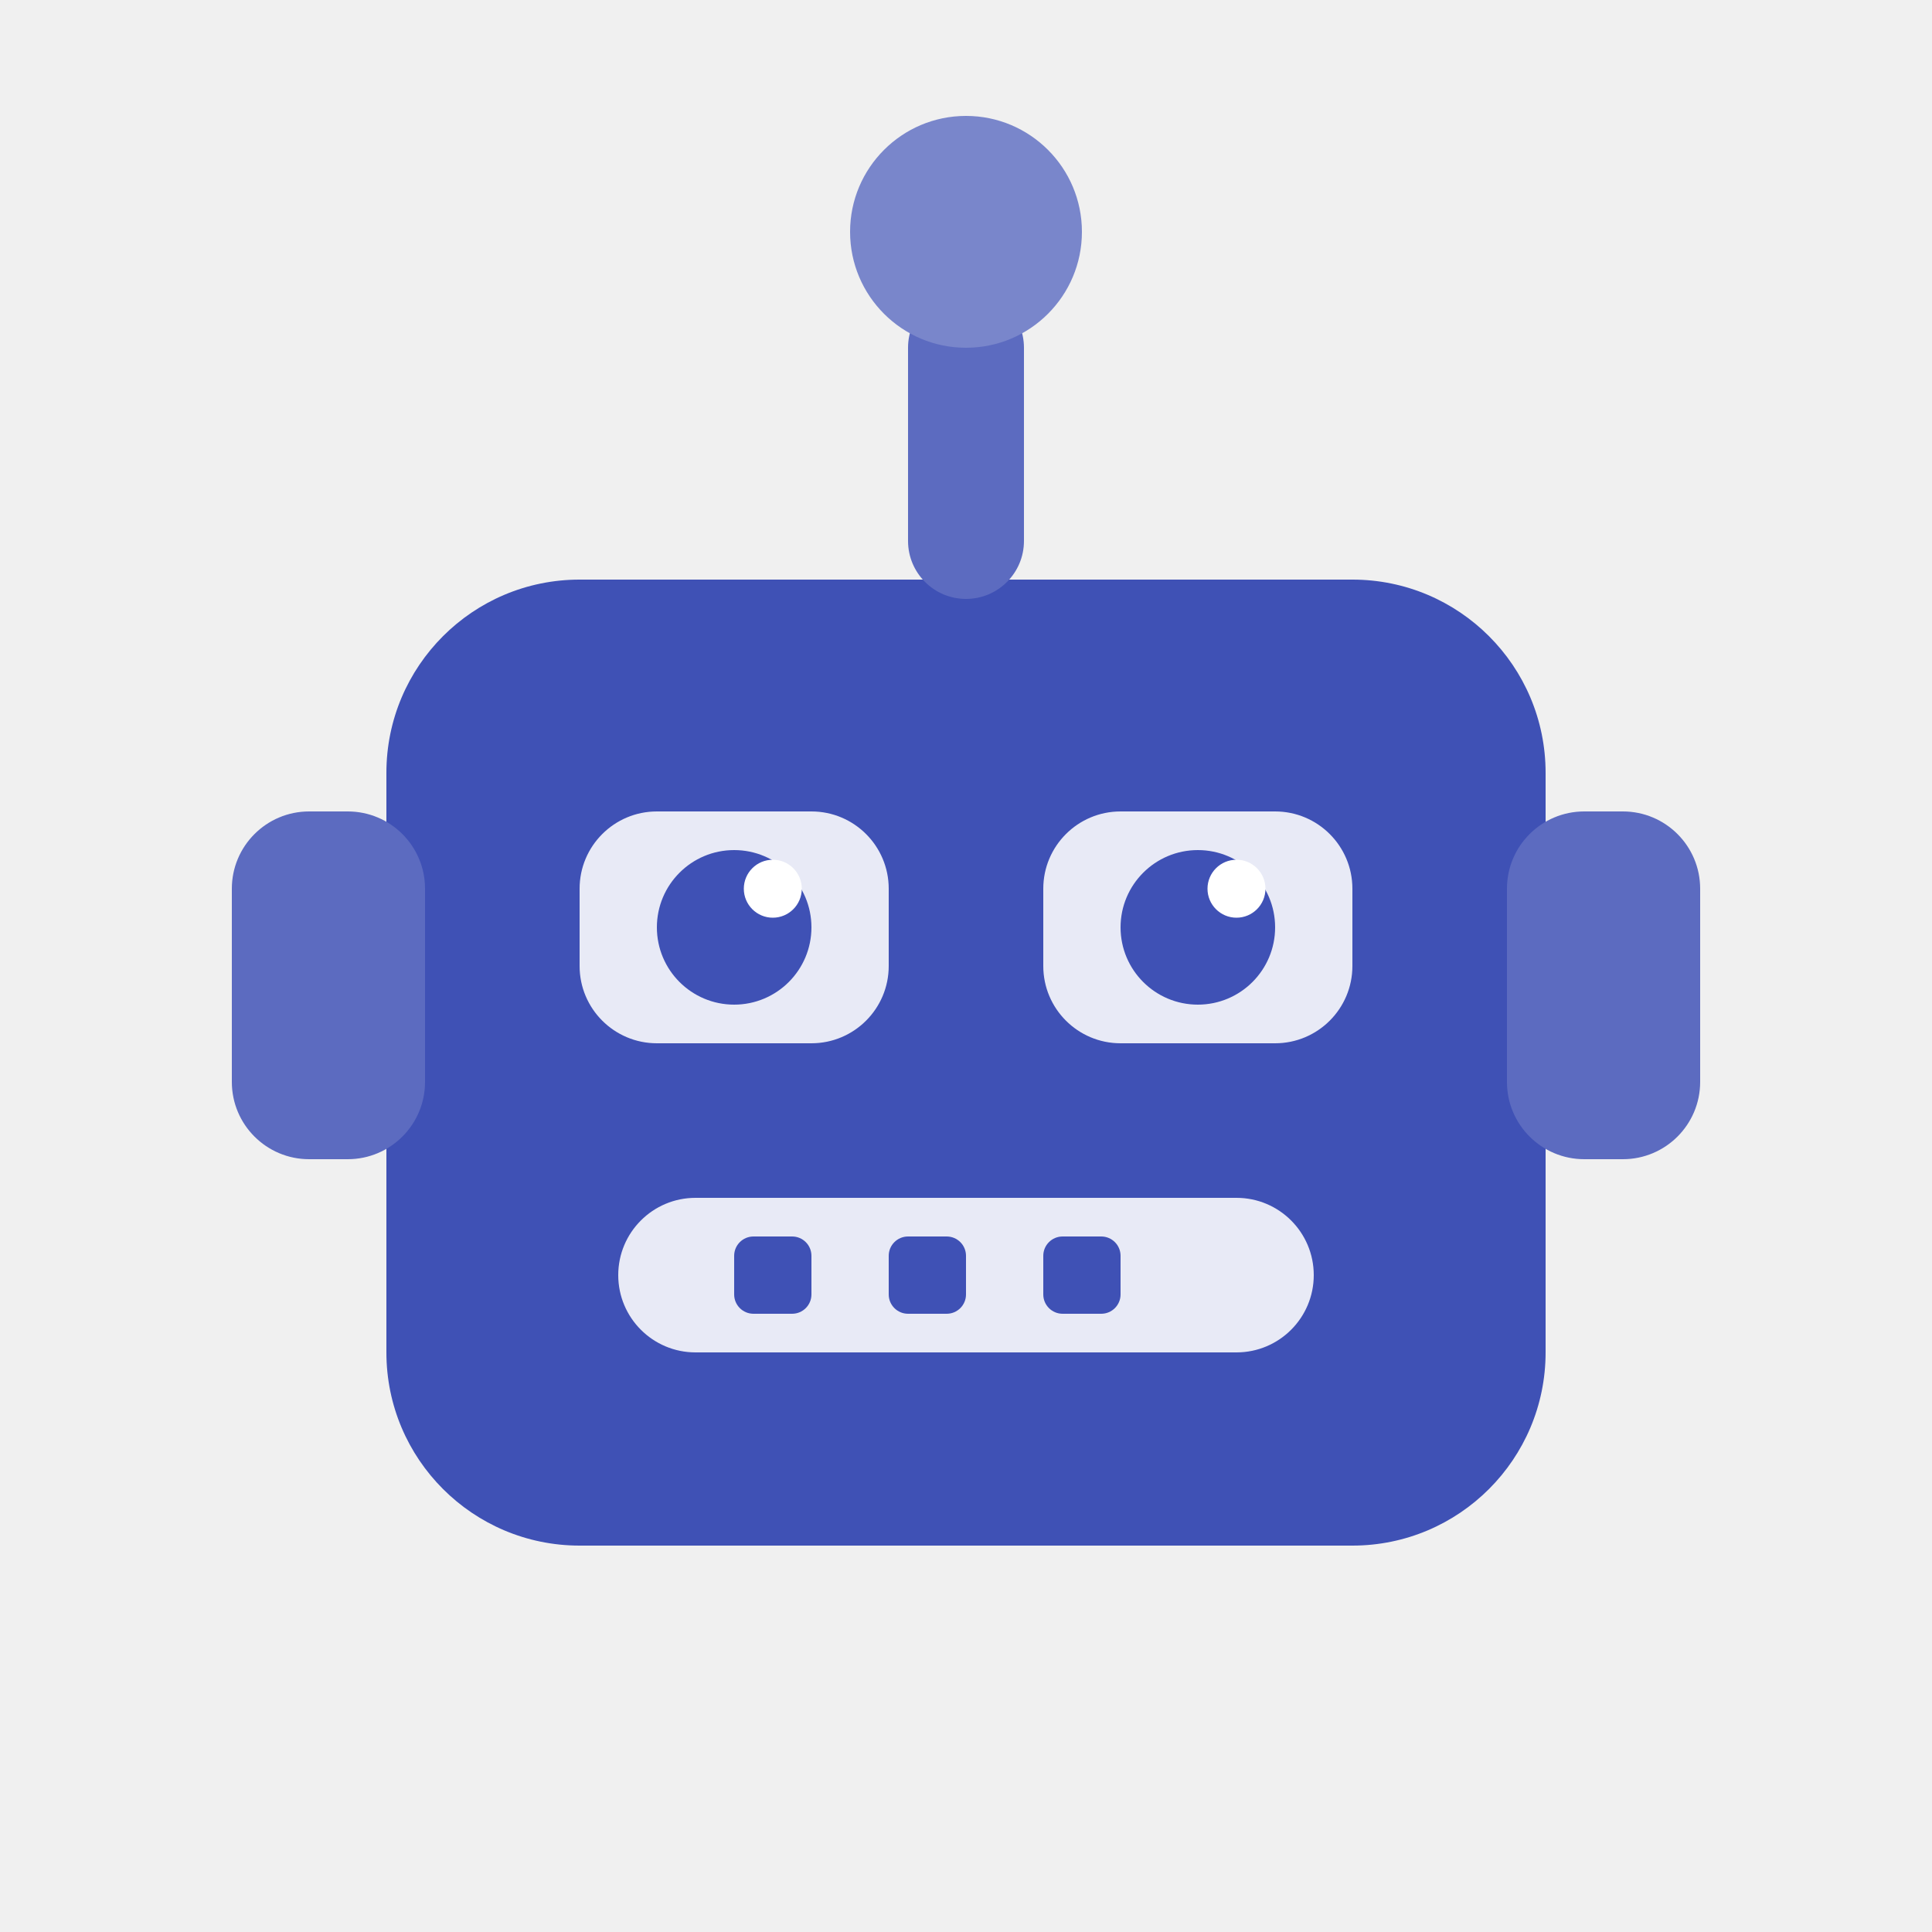
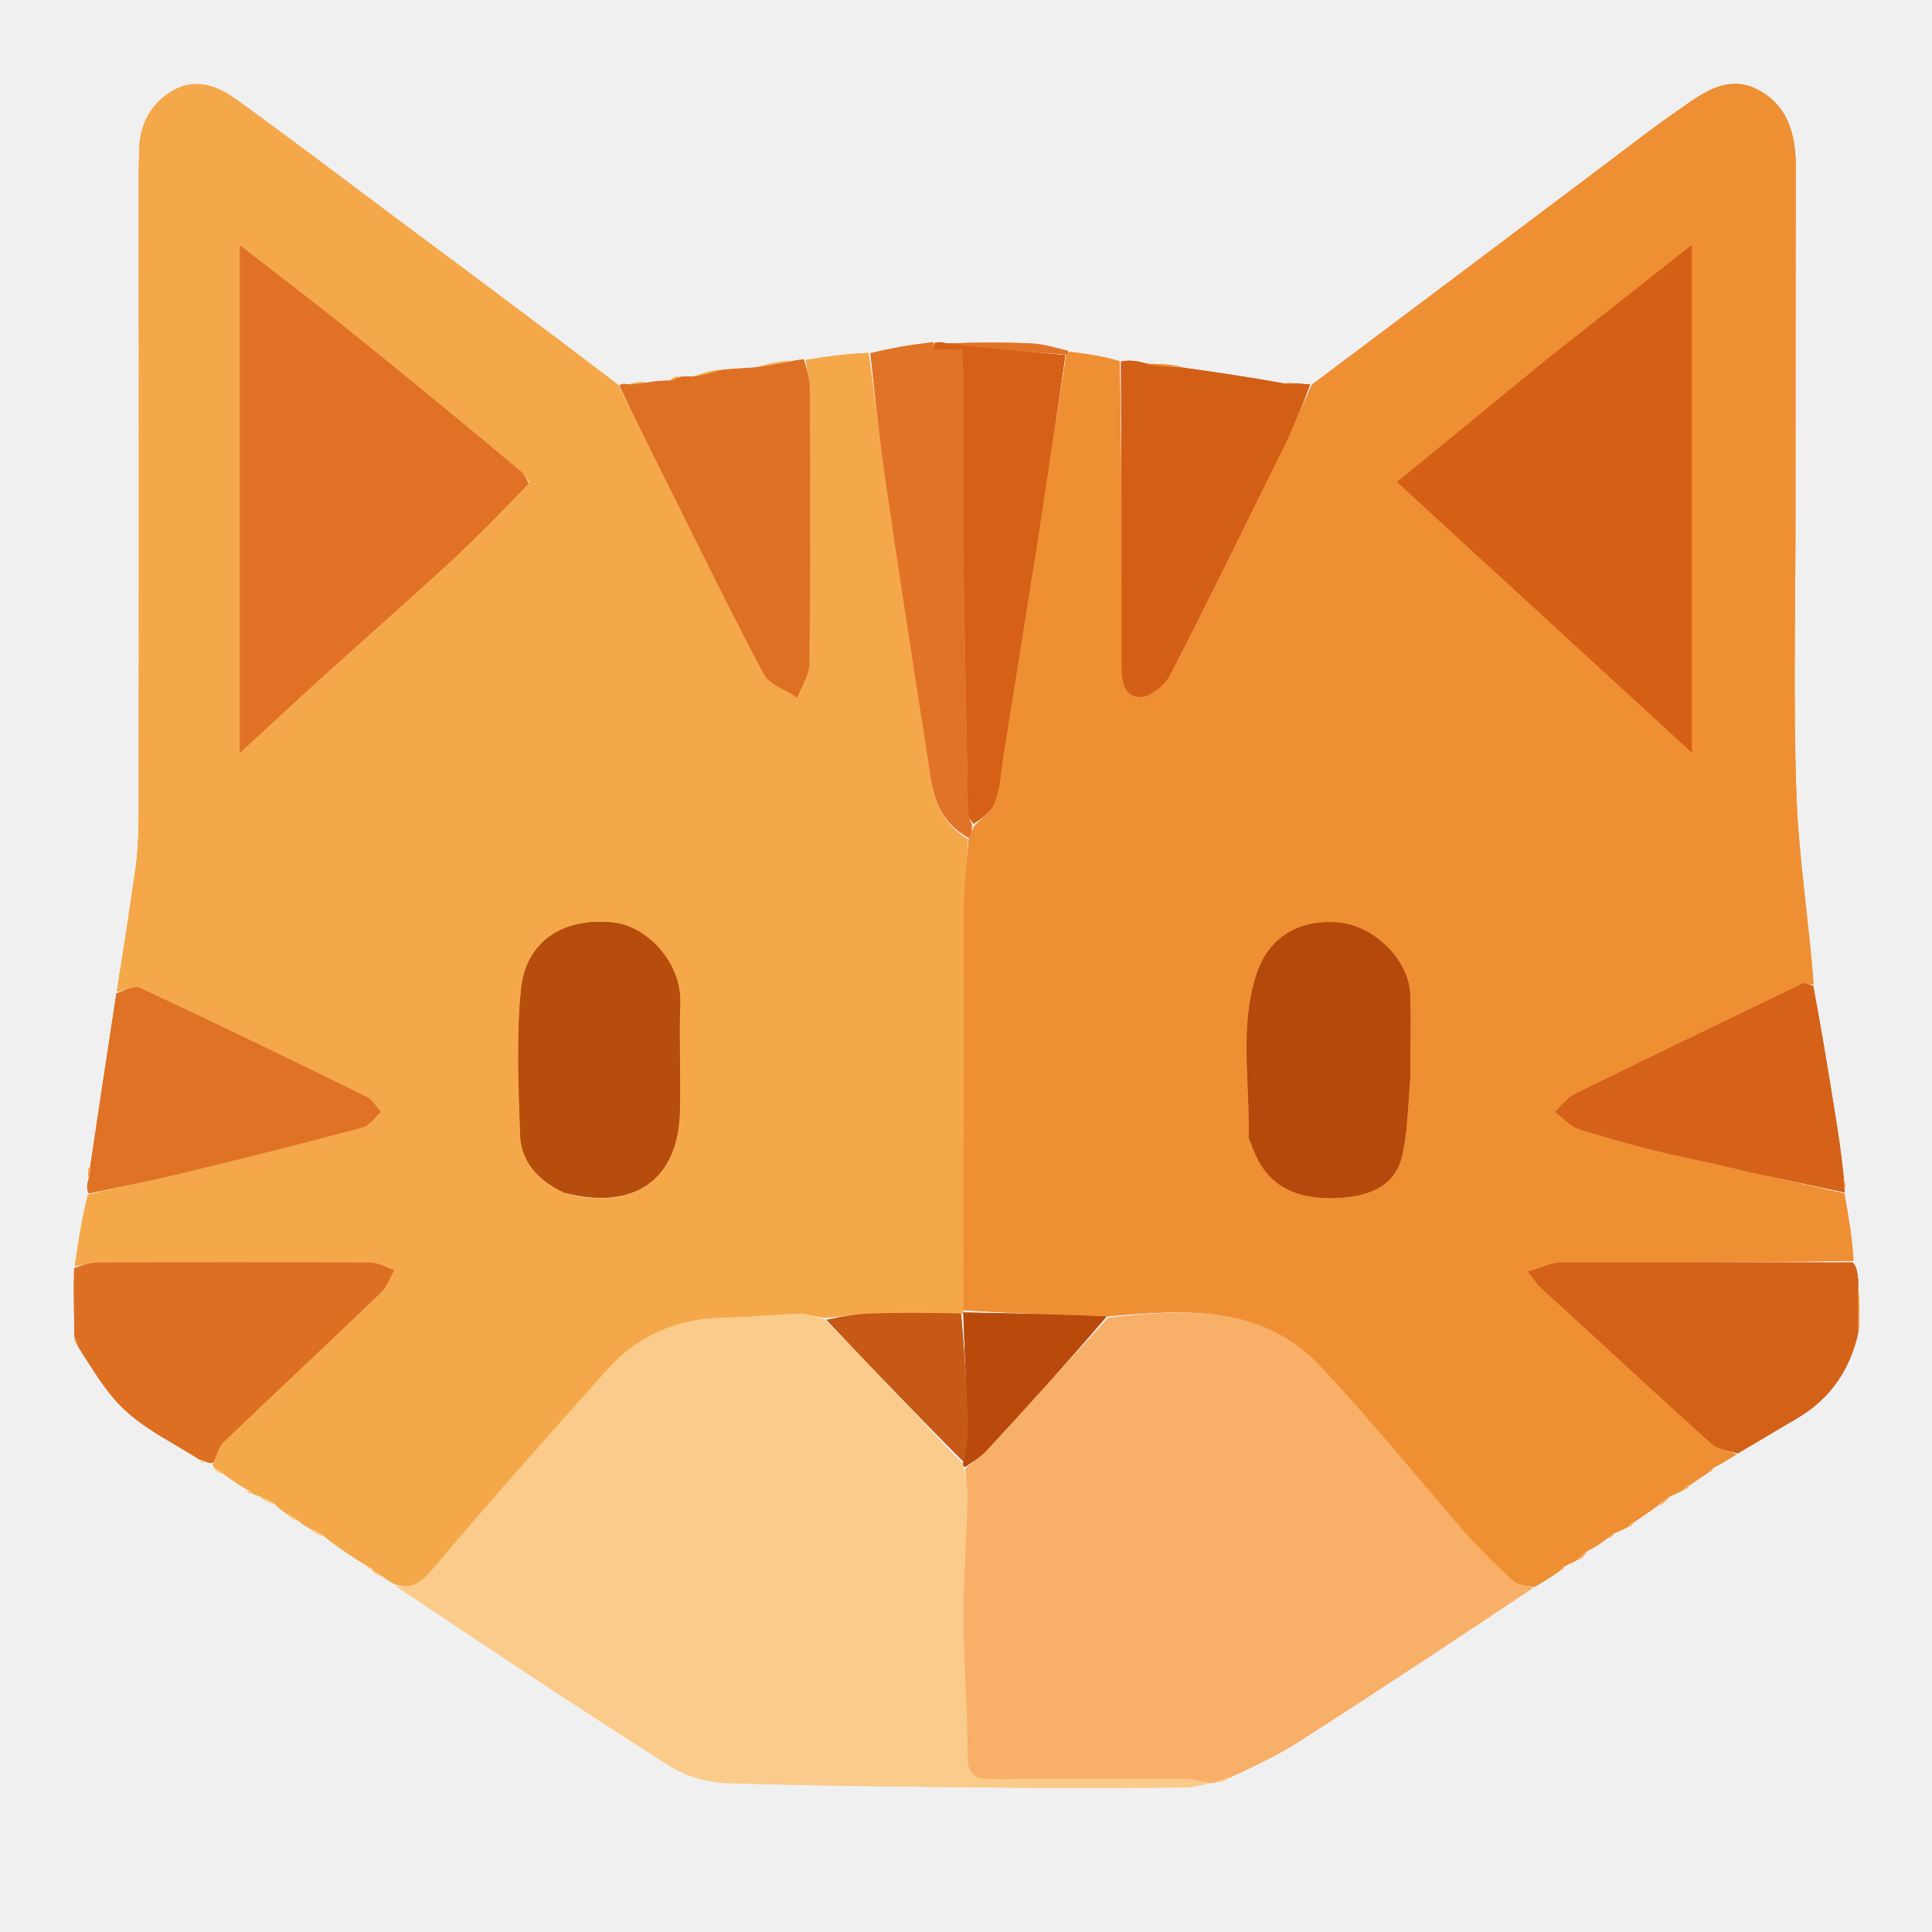
- <svg xmlns="http://www.w3.org/2000/svg" viewBox="0 0 100 100" width="100" height="100">
-   <rect x="20" y="30" width="60" height="50" rx="10" ry="10" fill="#3f51b5" />
-   <rect x="47" y="15" width="6" height="16" rx="3" fill="#5c6bc0" />
-   <circle cx="50" cy="12" r="6" fill="#7986cb" />
-   <rect x="30" y="42" width="16" height="12" rx="4" fill="#e8eaf6" />
-   <rect x="54" y="42" width="16" height="12" rx="4" fill="#e8eaf6" />
-   <circle cx="38" cy="48" r="4" fill="#3f51b5" />
-   <circle cx="62" cy="48" r="4" fill="#3f51b5" />
-   <circle cx="40" cy="46" r="1.5" fill="white" />
-   <circle cx="64" cy="46" r="1.5" fill="white" />
-   <rect x="32" y="62" width="36" height="8" rx="4" fill="#e8eaf6" />
-   <rect x="38" y="64" width="4" height="4" rx="1" fill="#3f51b5" />
-   <rect x="46" y="64" width="4" height="4" rx="1" fill="#3f51b5" />
-   <rect x="54" y="64" width="4" height="4" rx="1" fill="#3f51b5" />
-   <rect x="12" y="42" width="10" height="18" rx="4" fill="#5c6bc0" />
-   <rect x="78" y="42" width="10" height="18" rx="4" fill="#5c6bc0" />
-   <text x="50" y="90" font-family="Arial, sans-serif" font-size="0" fill="white" text-anchor="middle" />
+ <svg xmlns="http://www.w3.org/2000/svg" version="1.2" viewBox="0 0 576 576" width="576" height="576">
+   <style>.a{fill:#ef8f33}.b{fill:#f5a84a}.c{fill:#facb8a}.d{fill:#f8af67}.e{fill:#dd6f23}.f{fill:#d46118}.g{fill:#d35f16}.h{fill:#de7023}.i{fill:#df7224}.j{fill:#d56218}.k{fill:#d56016}.l{fill:#e17327}.m{fill:#d56015}.n{fill:#b5490b}.o{fill:#b94a0b}.p{fill:#e17225}.q{fill:#b74d0c}.r{fill:#c55915}</style>
+   <path class="a" d="m465.1 468.3c-2.2 1.5-4.5 3-7.5 4.8-2.8-0.4-5.1-0.5-6.5-1.8-4.6-4.1-9-8.6-13.2-13.1-14.9-17-28.9-34.6-44.4-51-17.5-18.4-40.4-16.9-63.6-14.7-14.5-0.7-28.7-0.9-42.8-1.9 0.1-40.4 0.1-80.1 0.2-119.9 0-6.8 0.9-13.7 1.6-20.9 0.7-1.4 0.9-2.5 1.8-3.8 2.3-2.2 5.1-4.3 5.9-6.9 1.6-4.1 1.8-8.5 2.4-12.8q5.2-32.7 10.4-65.3c2.8-18.4 5.6-36.8 8.5-55.3 0.5-0.2 0.8-0.5 1.1-0.8 4.7 0.6 9.6 1.2 14.8 2.8 0.6 30.8 0.6 60.7 0.6 90.9 0 4.4 0.5 9.2 5.7 9.2 2.9-0.1 7-3.4 8.6-6.3 10.9-21.1 21.3-42.5 31.9-63.9 3.7-7.5 7.1-15.2 10.5-22.9q45.1-33.8 90.1-67.7c6.6-5 13.2-10.1 20.1-14.8 6.8-4.9 14.2-10 22.9-5.4 8.9 4.7 11.2 13.4 11.2 23-0.1 34.8-0.1 69.7-0.1 104.6 0 27.6-0.7 55.4 0.3 83.1 0.7 18.6 3.7 37.1 5.1 56-1.4 0.1-2.5-0.6-3.2-0.3-22.7 10.9-45.5 21.9-68.1 33-2.2 1.1-3.9 3.5-5.8 5.3 2.5 1.8 4.5 4.4 7.3 5.2 8.8 2.8 17.6 5.2 26.5 7.3 17.5 4 35 7.9 52.5 11.8 1.1 6.5 2.3 13 2.7 20.1-29.7 0.5-58.5 0.4-87.4 0.5-2.9 0-5.8 1.7-9.7 2.7 2 2.5 2.5 3.4 3.3 4.3 17.1 15.6 34.2 31.5 51.4 47 1.9 1.7 5 2.1 7.5 3.2-2 1.2-3.9 2.5-6.7 3.9-1.1 0.7-1.4 1.1-1.7 1.5-1.6 1.1-3.3 2.2-5.6 3.8-1 0.4-1.3 0.6-1.4 1.1-1 0.7-2 1.2-3.8 1.9-2.1 1.1-3.2 2.1-4.3 3.1-2.2 1.6-4.3 3.1-7.2 5-1.1 0.4-1.4 0.8-1.4 1.2-1.1 0.6-2.1 1.1-3.9 1.8-1.5 0.6-2 1.3-2.6 1.8-1.7 1.3-3.2 2.4-5.7 3.6-1.5 1-2.3 1.8-3 2.7q-0.5 0.2-0.9 0.5-0.5 0.3-0.9 0.4-0.5 0.3-0.9 0.4-0.5 0.3-0.9 0.5c-1.2 0.5-1.4 1.1-1.7 1.5zm-3.1-361.9l-45.5 37.3 87.9 80.7v-151.4c-14.6 11.5-28.1 22.2-42.4 33.4zm-41.5 213.8c-0.1-8 0.2-16.1-0.1-24-0.5-10-10.5-19.9-20.8-21.1-12.4-1.3-21.6 4.5-25.1 15.7-5 15.8-1.8 32.1-2.2 48.2 0 0.7 0.4 1.2 0.7 1.9 3.3 9.9 10.2 17.6 27.7 16.1 8.1-0.7 14.9-3.7 17.1-11.6 1.9-7.7 1.9-15.9 2.7-25.2z" />
+   <path class="b" d="m288.6 250.2c-0.4 6.8-1.3 13.7-1.3 20.5-0.1 39.8-0.1 79.5-0.1 120-0.1 0.7 0 0.9-0.7 0.9-9.1-0.2-17.6-0.3-26.1 0-4.7 0.1-9.4 0.9-14.7 1.3-3-0.5-5.4-1.3-7.9-1.2-7.1 0.1-14.1 1.1-21.2 1.1-14.2 0.1-26.2 5.1-35.5 15.5-17.8 19.9-35.4 39.7-52.6 60.1-3.5 4-6.3 5.4-10.8 3.9-1-0.5-2-1.1-3.5-2.2-1.4-1.1-2.4-1.5-3.3-2.1 0 0 0.1 0 0-0.4-0.7-0.4-1.2-0.6-1.6-0.8-4-2.5-7.9-5-12.2-8.4-1.8-1.5-3.2-2-4.6-2.6-0.9-0.6-1.9-1-3.3-2.2-1.4-1.3-2.5-1.7-3.5-2.1-1.1-0.8-2.2-1.5-3.8-3.1-1.8-1.2-3.2-1.8-4.6-2.3-0.4-0.2-1-0.3-2-0.8-0.8-0.9-1.2-1-1.6-1.2-2.1-1.2-4.2-2.5-6.7-4.4-1.4-1.2-2.3-1.7-3.3-2.2 0 0-0.2-0.6-0.2-1.4 1.2-2.5 1.7-4.7 3-6 15.6-15 31.6-29.8 47.1-44.8 1.8-1.7 2.7-4.4 3.9-6.6-2.5-0.9-4.8-2.3-7.3-2.3-26.8-0.1-53.7-0.1-80.5 0-2.5 0-4.9 0.7-7.4 1.1 1-6.9 2-13.8 3.9-21.3 9.9-2.5 19-4.2 27.9-6.4q27.1-6.5 54.1-13.7c2.1-0.6 3.6-3.1 5.4-4.6-1.5-1.6-2.7-3.8-4.5-4.6-22.4-11-44.7-21.8-67.2-32.3-1.8-0.9-4.7 0.7-7.1 1.1 2-12.5 3.9-25 5.7-37.5q0.8-6.2 0.8-12.5 0.2-94.9 0-189.9 0-5.6 0.2-11.1c0.1-7.8 3.6-14 10.2-17.8 6.6-3.7 13.1-1.4 18.8 2.8 16.1 11.6 31.9 23.6 47.8 35.5 21.8 16.2 43.6 32.5 66 49.5 5.1 10.2 9.7 19.6 14.4 28.9 9.6 19.2 18.9 38.4 29 57.3 1.6 3.2 6.5 4.7 10 7.1 1.2-3.3 3.6-6.8 3.6-10.1 0.3-27.4 0.3-54.6 0.1-81.9 0-2.9-0.8-5.8-1.2-8.7 6.1-1 12-1.8 18.7-2.1 2.1 13.2 3.3 25.8 5.1 38.1 3.9 26.5 7.9 52.9 12.1 79.4 1.7 10.3 1.7 21.2 12.5 27.5zm-130.8-106.5c-1-1.2-1.7-2.6-2.8-3.4-16.5-13.8-33-27.4-49.7-40.8-10.8-8.8-21.9-17.1-33.8-26.4v151.4c9-8.3 16.9-15.7 24.9-22.9 12.8-11.6 25.8-23 38.5-34.7 7.7-7.2 15.1-14.8 22.9-23.2zm11.1 212.2c20.4 5.1 33.4-4.3 33.8-24.8 0.3-10.6-0.3-21.1 0.1-31.7 0.5-13.3-10.8-23.3-19.5-24.3-14.9-1.8-26.2 5.2-27.9 19.3-1.5 14.6-0.8 29.4-0.3 44.2 0.4 7.9 5.4 13.4 13.8 17.3z" />
+   <path class="c" d="m117.8 472.7c4.4 1.1 7.2-0.3 10.7-4.3 17.2-20.4 34.8-40.2 52.6-60.1 9.3-10.4 21.3-15.4 35.5-15.5 7.1 0 14.1-1 21.2-1.1 2.5-0.1 4.9 0.7 8.1 1.7q5.2 5.4 10.4 10.6 5.1 5.5 10.2 10.9 5.3 5.4 10.3 10.8 5.1 5.4 10.3 10.8c0 0.3 0.1 0.8 0.2 1.4 0.5 3.3 1.3 6.1 1.2 8.7-0.3 11.7-1.2 23.5-1.2 35.1 0 13.9 1.2 27.7 1.2 41.5 0 6 1.9 7.2 7.4 7.2 19.2-0.2 38.5-0.1 57.6-0.1 2.4 0.1 4.7 0.8 7.2 1.3-2.3 0.5-4.8 1.3-7.2 1.3-19.4 0.2-38.8 0.3-58.2 0-26.3-0.2-52.6-0.5-78.9-1.3-5.8-0.3-12-2.1-16.9-5.2-27.5-17.5-54.4-35.4-81.7-53.7z" />
+   <path class="d" d="m361.2 531.6c-3-0.5-5.3-1.2-7.7-1.3-19.1 0-38.4-0.1-57.6 0.1-5.5 0-7.4-1.2-7.4-7.2 0-13.8-1.2-27.6-1.2-41.5 0-11.6 0.9-23.4 1.2-35.1 0.1-2.6-0.7-5.4-0.7-8.7 2.3-2.2 4.5-3.5 6.2-5.3 12.2-13.2 24.3-26.5 36.4-39.7 22.7-2.6 45.6-4.1 63.1 14.3 15.4 16.4 29.5 34 44.4 51 4.2 4.5 8.6 9 13.2 13.1 1.4 1.3 3.7 1.4 6.1 2-22.6 15.1-45.7 30.4-68.8 45.2-6.8 4.5-14.1 7.9-21.8 11.5-1.6 0.2-2.4 0.7-3.2 1.1-0.6 0.2-1.1 0.3-2.2 0.5z" />
+   <path class="e" d="m22.1 378.1c2.7-1 5.1-1.7 7.6-1.7 26.8-0.1 53.7-0.1 80.5 0 2.5 0 4.8 1.4 7.3 2.3-1.2 2.2-2.1 4.9-3.9 6.6-15.5 15-31.5 29.8-47.1 44.8-1.3 1.3-1.8 3.5-2.8 5.7-0.6 0.6-1.1 0.4-2.4 0-0.9-0.5-1.4-0.5-1.9-0.7-7.2-4.6-15.1-8.4-21.5-14.1-5.9-5.2-9.9-12.2-14.6-19.5-0.3-1.5-0.7-2.2-1.1-2.9-0.1-6.6-0.3-13.3-0.1-20.5z" />
+   <path class="f" d="m518.1 433.3c-2.9-0.8-6-1.2-7.9-2.9-17.2-15.5-34.3-31.4-51.4-47-0.8-0.9-1.3-1.8-3.3-4.3 3.9-1 6.8-2.7 9.7-2.7 28.9-0.1 57.7 0 87.2 0 1.1 1.3 1.3 2.7 1.6 5.2-0.1 5.9-0.1 10.9 0 15.8-2.5 11.1-8.4 19.7-18.3 25.5-5.7 3.3-11.4 6.8-17.6 10.4z" />
+   <path class="g" d="m390.6 114.6q-1.1 2.9-2.2 5.8-1.3 3-2.5 5.9-1.3 2.9-2.5 5.7-1.4 2.9-2.8 5.6c-10.6 21.4-21 42.8-31.9 63.9-1.6 2.9-5.7 6.2-8.6 6.3-5.2 0-5.7-4.8-5.7-9.2 0-30.2 0-60.1-0.2-90.8 2-0.4 4.1-0.4 6.8 0.4 4.3 1 8.1 1.1 11.7 1.4 9.8 1.4 19.6 2.8 30 4.7 1.4 0.3 2.2 0.2 2.9 0 1.5 0 3 0.2 5 0.3z" />
+   <path class="h" d="m239.6 107.1c1 3.1 1.8 6 1.8 8.9 0.2 27.3 0.2 54.5-0.1 81.9 0 3.3-2.4 6.8-3.6 10.1-3.5-2.4-8.4-3.9-10-7.1-10.1-18.9-19.4-38.1-29-57.3-4.7-9.3-9.3-18.7-14-28.6 0.5-0.5 1.2-0.7 2.6-0.4 2.2 0 3.9-0.3 5.4-0.5 1.8-0.3 3.6-0.6 6.4-0.6 1.8-0.1 2.6-0.7 3.5-1.1 0.8-0.1 1.8-0.3 3.7-0.1 3.6-0.6 6.3-1.3 8.8-2 2.7-0.3 5.4-0.5 9.4-0.7 4.6-0.5 8-1.2 11.4-1.9 1.1-0.2 2.1-0.4 3.7-0.6z" />
+   <path class="i" d="m34.7 296.2c2.5-0.9 5.4-2.5 7.2-1.6 22.5 10.5 44.8 21.3 67.2 32.3 1.8 0.8 3 3 4.5 4.6-1.8 1.5-3.3 4-5.4 4.6q-27 7.2-54.1 13.7c-8.9 2.2-18 3.9-27.6 6-0.6-1-0.7-2.3-0.1-4.2 0.5-1.8 0.5-2.8 0.5-3.8 2.5-17 5.1-33.9 7.8-51.6z" />
+   <path class="j" d="m550 355.5q-6.7-1.4-13.2-2.8-6.6-1.4-13.2-2.8-6.5-1.5-13-3-6.5-1.4-13.2-2.9c-8.9-2.1-17.7-4.5-26.5-7.3-2.8-0.8-4.8-3.4-7.3-5.2 1.9-1.8 3.6-4.2 5.8-5.3 22.6-11.1 45.4-22.1 68.1-33 0.7-0.3 1.8 0.4 3.1 0.8 2.3 12.2 4.3 24.2 6.2 36.2 1.1 6.5 2.1 13.2 2.9 21 0 1.8 0 2.6 0.2 3.3 0 0 0.1 0.7 0.1 1z" />
+   <path class="k" d="m317.6 105.9c-2.6 18.3-5.4 36.7-8.2 55.1q-5.2 32.6-10.4 65.3c-0.6 4.3-0.8 8.7-2.4 12.8-0.8 2.6-3.6 4.7-6.3 6.5-1.3-1.5-1.7-2.6-1.7-3.8-0.4-25.2-1-50.6-1.4-76-0.1-17.9 0-35.8 0-53.7 0-2.5-0.3-4.8-0.4-7.8h-8.3l0.1-2c0.8-0.2 1.5-0.5 3.2 0 12.6 1.5 24.3 2.5 35.8 3.6z" />
+   <path class="l" d="m278.2 102c0.4 1 0.3 1.6 0.3 2.3h8.3c0.1 3 0.4 5.3 0.4 7.8 0 17.9-0.1 35.8 0 53.7 0.4 25.4 1 50.8 1.4 76 0 1.2 0.4 2.3 1.1 3.9 0.1 1.6-0.1 2.7-0.8 4.1-11.1-5.9-11.1-16.8-12.8-27.1-4.2-26.5-8.2-52.9-12.1-79.4-1.8-12.3-3-24.9-4.5-38 6.1-1.5 12-2.5 18.7-3.3z" />
+   <path class="l" d="m317.9 105.7c-11.8-0.9-23.5-1.9-35.5-3.3 7.9-0.3 16.3-0.4 24.8 0 3.6 0.1 7.2 1.2 11.2 2.2 0.3 0.6 0 0.9-0.5 1.1z" />
+   <path class="b" d="m235.5 107.5q-4.4 1.3-10.5 2.1c3-0.8 6.4-1.7 10.5-2.1z" />
+   <path class="a" d="m554.3 397c-0.4-4.5-0.4-9.5-0.4-15q0.6 6.6 0.4 15z" />
+   <path class="a" d="m352.3 109.3q-1.4 0-2.8 0-1.2-0.1-2.6-0.1-1.4-0.1-2.7-0.3-1.4-0.1-2.6-0.4c3.2-0.1 6.7 0.1 10.7 0.8z" />
+   <path class="b" d="m214.6 110.2q-3.1 1.4-7.7 2.1 3-1.4 7.7-2.1z" />
+   <path class="c" d="m77.6 446.5q1.8 0.1 4 1.7-1.8-0.2-4-1.7z" />
+   <path class="d" d="m494.8 448.9c0.5-1 1.6-2 3.2-3-0.6 1-1.7 2-3.2 3z" />
+   <path class="c" d="m92.7 456.2c1.2 0.2 2.6 0.7 4 1.8-1.1-0.1-2.5-0.7-4-1.8z" />
+   <path class="c" d="m363.8 531.3c0.4-0.6 1.2-1.1 2.4-1.3-0.6 0.7-1.3 1.1-2.4 1.3zm-300.1-93.3q1.4 0 2.9 1.4-1.3-0.1-2.9-1.4zm22.2 13.9q1.4 0 2.9 1.4-1.3 0-2.9-1.4z" />
+   <path class="d" d="m470.8 465.1q0.4-1.4 2.2-2.5-0.4 1.2-2.2 2.5z" />
+   <path class="c" d="m111 468.4q1.2 0.2 2.8 1.5-1.3-0.1-2.8-1.5z" />
+   <path class="b" d="m26.5 348c0.4 0.8 0.4 1.8 0 3-0.4-0.8-0.3-1.8 0-3zm165.7-234.1c-1 0.4-2.7 0.7-4.5 0.7 1.1-0.4 2.5-0.7 4.5-0.7zm10.1-1.8c-0.6 0.7-1.4 1.3-2.6 1.4 0.5-0.7 1.5-1.1 2.6-1.4z" />
+   <path class="a" d="m385.2 114.2c-0.3 0.3-1.1 0.4-2 0.3 0.4-0.4 1-0.4 2-0.3zm164.9 240c-0.4-0.4-0.4-1.2-0.5-2.5 0.4 0.4 0.5 1.3 0.5 2.5z" />
+   <path class="b" d="m22.1 399q0.8 0.5 1.1 2.1-0.7-0.4-1.1-2.1z" />
+   <path class="d" d="m479.5 458.7c0.2-0.5 0.7-1.2 1.8-1.8-0.1 0.7-0.8 1.3-1.8 1.8z" />
+   <path class="c" d="m59.7 435.4q0.4-0.3 1.2 0.3c0 0.3-0.5 0.4-0.5 0.4 0 0-0.6-0.4-0.7-0.7z" />
+   <path class="d" d="m485.9 455.1c-0.3-0.4 0-0.8 0.7-1.1 0.3 0.4 0.1 0.8-0.7 1.1zm-20.4 13c-0.1-0.2 0.1-0.8 0.8-1.2q0.2 0.6-0.8 1.2z" />
+   <path class="d" d="m502.5 443.9c-0.1-0.5 0.2-0.7 0.7-1 0.5 0.5 0.2 0.8-0.7 1zm7.3-5q-0.2-0.6 0.8-1.1 0.1 0.5-0.8 1.1z" />
+   <path class="c" d="m73.8 444.6c0.3-0.3 0.7-0.2 1.1 0.4 0.2 0.3-0.5 0.3-0.5 0.3 0 0-0.6-0.5-0.6-0.7zm35.7 22.6q0.4-0.3 1.2 0.4-0.4 0.3-1.2-0.4z" />
+   <path class="m" d="m462.4 106.1c13.9-10.9 27.4-21.6 42-33.1v151.4l-87.9-80.7c15.8-13 30.7-25.1 45.9-37.6z" />
+   <path class="n" d="m420.5 320.9c-0.8 8.6-0.8 16.8-2.7 24.5-2.2 7.9-9 10.9-17.1 11.6-17.5 1.5-24.4-6.2-27.7-16.1-0.3-0.7-0.7-1.2-0.7-1.9 0.4-16.1-2.8-32.4 2.2-48.2 3.5-11.2 12.7-17 25.1-15.7 10.3 1.2 20.3 11.1 20.8 21.1 0.3 7.9 0 16 0.1 24.7z" />
+   <path class="o" d="m329.9 392.5c-11.6 13.6-23.7 26.9-35.9 40.1-1.7 1.8-3.9 3.1-6.2 4.7-0.6 0-0.7-0.5-0.6-1.3 0.6-3.8 1.4-6.7 1.3-9.6-0.3-11.7-0.9-23.2-1.3-34.8 0 0-0.1-0.2-0.1-0.3 14.1 0.3 28.3 0.5 42.8 1.2z" />
+   <path class="p" d="m157.6 144.2c-7.6 7.9-15 15.5-22.7 22.7-12.7 11.7-25.7 23.1-38.5 34.7-8 7.2-15.9 14.6-24.9 22.9v-151.4c11.9 9.3 23 17.6 33.8 26.4 16.7 13.4 33.2 27 49.7 40.8 1.1 0.8 1.8 2.2 2.6 3.9z" />
+   <path class="q" d="m168.3 355.6c-7.8-3.6-12.8-9.1-13.2-17-0.5-14.8-1.2-29.6 0.3-44.2 1.7-14.1 13-21.1 27.9-19.3 8.7 1 20 11 19.5 24.3-0.4 10.6 0.2 21.1-0.1 31.7-0.4 20.5-13.4 29.9-34.4 24.5z" />
+   <path class="r" d="m286.5 391.6c1.1 11.6 1.7 23.1 2 34.8 0.1 2.9-0.7 5.8-1.3 9.3-13.6-13.6-27-27.6-40.8-42.2 4.6-1 9.3-1.8 14-1.9 8.5-0.3 17-0.2 26.1 0z" />
+   <path class="a" d="m465.1 468.3c-2.2 1.5-4.5 3-7.5 4.8-2.8-0.4-5.1-0.5-6.5-1.8-4.6-4.1-9-8.6-13.2-13.1-14.9-17-28.9-34.6-44.4-51-17.5-18.4-40.4-16.9-63.6-14.7-14.5-0.7-28.7-0.9-42.8-1.9 0.1-40.4 0.1-80.1 0.2-119.9 0-6.8 0.9-13.7 1.6-20.9 0.7-1.4 0.9-2.5 1.8-3.8 2.3-2.2 5.1-4.3 5.9-6.9 1.6-4.1 1.8-8.5 2.4-12.8q5.2-32.7 10.4-65.3c2.8-18.4 5.6-36.8 8.5-55.3 0.5-0.2 0.8-0.5 1.1-0.8 4.7 0.6 9.6 1.2 14.8 2.8 0.6 30.8 0.6 60.7 0.6 90.9 0 4.4 0.5 9.2 5.7 9.2 2.9-0.1 7-3.4 8.6-6.3 10.9-21.1 21.3-42.5 31.9-63.9 3.7-7.5 7.1-15.2 10.5-22.9q45.1-33.8 90.1-67.7c6.6-5 13.2-10.1 20.1-14.8 6.8-4.9 14.2-10 22.9-5.4 8.9 4.7 11.2 13.4 11.2 23-0.1 34.8-0.1 69.7-0.1 104.6 0 27.6-0.7 55.4 0.3 83.1 0.7 18.6 3.7 37.1 5.1 56-1.4 0.1-2.5-0.6-3.2-0.3-22.7 10.9-45.5 21.9-68.1 33-2.2 1.1-3.9 3.5-5.8 5.3 2.5 1.8 4.5 4.4 7.3 5.2 8.8 2.8 17.6 5.2 26.5 7.3 17.5 4 35 7.9 52.5 11.8 1.1 6.5 2.3 13 2.7 20.1-29.7 0.5-58.5 0.4-87.4 0.5-2.9 0-5.8 1.7-9.7 2.7 2 2.5 2.5 3.4 3.3 4.3 17.1 15.6 34.2 31.5 51.4 47 1.9 1.7 5 2.1 7.5 3.2-2 1.2-3.9 2.5-6.7 3.9-1.1 0.7-1.4 1.1-1.7 1.5-1.6 1.1-3.3 2.2-5.6 3.8-1 0.4-1.3 0.6-1.4 1.1-1 0.7-2 1.2-3.8 1.9-2.1 1.1-3.2 2.1-4.3 3.1-2.2 1.6-4.3 3.1-7.2 5-1.1 0.4-1.4 0.8-1.4 1.2-1.1 0.6-2.1 1.1-3.9 1.8-1.5 0.6-2 1.3-2.6 1.8-1.7 1.3-3.2 2.4-5.7 3.6-1.5 1-2.3 1.8-3 2.7q-0.5 0.2-0.9 0.5-0.5 0.3-0.9 0.4-0.5 0.3-0.9 0.4-0.5 0.3-0.9 0.5c-1.2 0.5-1.4 1.1-1.7 1.5zm-3.1-361.9l-45.5 37.3 87.9 80.7v-151.4c-14.6 11.5-28.1 22.2-42.4 33.4zm-41.5 213.8c-0.1-8 0.2-16.1-0.1-24-0.5-10-10.5-19.9-20.8-21.1-12.4-1.3-21.6 4.5-25.1 15.7-5 15.8-1.8 32.1-2.2 48.2 0 0.7 0.4 1.2 0.7 1.9 3.3 9.9 10.2 17.6 27.7 16.1 8.1-0.7 14.9-3.7 17.1-11.6 1.9-7.7 1.9-15.9 2.7-25.2z" />
+   <path class="b" d="m288.6 250.2c-0.4 6.8-1.3 13.7-1.3 20.5-0.1 39.8-0.1 79.5-0.1 120-0.1 0.7 0 0.9-0.7 0.9-9.1-0.2-17.6-0.3-26.1 0-4.7 0.1-9.4 0.9-14.7 1.3-3-0.5-5.4-1.3-7.9-1.2-7.1 0.1-14.1 1.1-21.2 1.1-14.2 0.1-26.2 5.1-35.5 15.5-17.8 19.9-35.4 39.7-52.6 60.1-3.5 4-6.3 5.4-10.8 3.9-1-0.5-2-1.1-3.5-2.2-1.4-1.1-2.4-1.5-3.3-2.1 0 0 0.1 0 0-0.4-0.7-0.4-1.2-0.6-1.6-0.8-4-2.5-7.9-5-12.2-8.4-1.8-1.5-3.2-2-4.6-2.6-0.9-0.6-1.9-1-3.3-2.2-1.4-1.3-2.5-1.7-3.5-2.1-1.1-0.8-2.2-1.5-3.8-3.1-1.8-1.2-3.2-1.8-4.6-2.3-0.4-0.2-1-0.3-2-0.8-0.8-0.9-1.2-1-1.6-1.2-2.1-1.2-4.2-2.5-6.7-4.4-1.4-1.2-2.3-1.7-3.3-2.2 0 0-0.2-0.6-0.2-1.4 1.2-2.5 1.7-4.7 3-6 15.6-15 31.6-29.8 47.1-44.8 1.8-1.7 2.7-4.4 3.9-6.6-2.5-0.9-4.8-2.3-7.3-2.3-26.8-0.1-53.7-0.1-80.5 0-2.5 0-4.9 0.7-7.4 1.1 1-6.9 2-13.8 3.9-21.3 9.9-2.5 19-4.2 27.9-6.4q27.1-6.5 54.1-13.7c2.1-0.6 3.6-3.1 5.4-4.6-1.5-1.6-2.7-3.8-4.5-4.6-22.4-11-44.7-21.8-67.2-32.3-1.8-0.9-4.7 0.7-7.1 1.1 2-12.5 3.9-25 5.7-37.5q0.8-6.2 0.8-12.5 0.2-94.9 0-189.9 0-5.6 0.2-11.1c0.1-7.8 3.6-14 10.2-17.8 6.6-3.7 13.1-1.4 18.8 2.8 16.1 11.6 31.9 23.6 47.8 35.5 21.8 16.2 43.6 32.5 66 49.5 5.1 10.2 9.7 19.6 14.4 28.9 9.6 19.2 18.9 38.4 29 57.3 1.6 3.2 6.5 4.7 10 7.1 1.2-3.3 3.6-6.8 3.6-10.1 0.3-27.4 0.3-54.6 0.1-81.9 0-2.9-0.8-5.8-1.2-8.7 6.1-1 12-1.8 18.7-2.1 2.1 13.2 3.3 25.8 5.1 38.1 3.9 26.5 7.9 52.9 12.1 79.4 1.7 10.3 1.7 21.2 12.5 27.5zm-130.8-106.5c-1-1.2-1.7-2.6-2.8-3.4-16.5-13.8-33-27.4-49.7-40.8-10.8-8.8-21.9-17.1-33.8-26.4v151.4c9-8.3 16.9-15.7 24.9-22.9 12.8-11.6 25.8-23 38.5-34.7 7.7-7.2 15.1-14.8 22.9-23.2zm11.1 212.2c20.4 5.1 33.4-4.3 33.8-24.8 0.3-10.6-0.3-21.1 0.1-31.7 0.5-13.3-10.8-23.3-19.5-24.3-14.9-1.8-26.2 5.2-27.9 19.3-1.5 14.6-0.8 29.4-0.3 44.2 0.4 7.9 5.4 13.4 13.8 17.3z" />
+   <path class="c" d="m117.8 472.7c4.4 1.1 7.2-0.3 10.7-4.3 17.2-20.4 34.8-40.2 52.6-60.1 9.3-10.4 21.3-15.4 35.5-15.5 7.1 0 14.1-1 21.2-1.1 2.5-0.1 4.9 0.7 8.1 1.7q5.2 5.4 10.4 10.6 5.1 5.5 10.2 10.9 5.3 5.4 10.3 10.8 5.1 5.4 10.3 10.8c0 0.3 0.1 0.8 0.2 1.4 0.5 3.3 1.3 6.1 1.2 8.7-0.3 11.7-1.2 23.5-1.2 35.1 0 13.9 1.2 27.7 1.2 41.5 0 6 1.9 7.2 7.4 7.2 19.2-0.2 38.5-0.1 57.6-0.1 2.4 0.1 4.7 0.8 7.2 1.3-2.3 0.5-4.8 1.3-7.2 1.3-19.4 0.2-38.8 0.3-58.2 0-26.3-0.2-52.6-0.5-78.9-1.3-5.8-0.3-12-2.1-16.9-5.2-27.5-17.5-54.4-35.4-81.7-53.7z" />
+   <path class="d" d="m361.2 531.6c-3-0.5-5.3-1.2-7.7-1.3-19.1 0-38.4-0.1-57.6 0.1-5.5 0-7.4-1.2-7.4-7.2 0-13.8-1.2-27.6-1.2-41.5 0-11.6 0.9-23.4 1.2-35.1 0.1-2.6-0.7-5.4-0.7-8.7 2.3-2.2 4.5-3.5 6.2-5.3 12.2-13.2 24.3-26.5 36.4-39.7 22.7-2.6 45.6-4.1 63.1 14.3 15.4 16.4 29.5 34 44.4 51 4.2 4.5 8.6 9 13.2 13.1 1.4 1.3 3.7 1.4 6.1 2-22.6 15.1-45.7 30.4-68.8 45.2-6.8 4.5-14.1 7.9-21.8 11.5-1.6 0.2-2.4 0.7-3.2 1.1-0.6 0.2-1.1 0.3-2.2 0.5z" />
+   <path class="e" d="m22.1 378.1c2.7-1 5.1-1.7 7.6-1.7 26.8-0.1 53.7-0.1 80.5 0 2.5 0 4.8 1.4 7.3 2.3-1.2 2.2-2.1 4.9-3.9 6.6-15.5 15-31.5 29.8-47.1 44.8-1.3 1.3-1.8 3.5-2.8 5.7-0.6 0.6-1.1 0.4-2.4 0-0.9-0.5-1.4-0.5-1.9-0.7-7.2-4.6-15.1-8.4-21.5-14.1-5.9-5.2-9.9-12.2-14.6-19.5-0.3-1.5-0.7-2.2-1.1-2.9-0.1-6.6-0.3-13.3-0.1-20.5z" />
+   <path class="f" d="m518.1 433.3c-2.9-0.8-6-1.2-7.9-2.9-17.2-15.5-34.3-31.4-51.4-47-0.8-0.9-1.3-1.8-3.3-4.3 3.9-1 6.8-2.7 9.7-2.7 28.9-0.1 57.7 0 87.2 0 1.1 1.3 1.3 2.7 1.6 5.2-0.1 5.9-0.1 10.9 0 15.8-2.5 11.1-8.4 19.7-18.3 25.5-5.7 3.3-11.4 6.8-17.6 10.4z" />
+   <path class="g" d="m390.6 114.6q-1.1 2.9-2.2 5.8-1.3 3-2.5 5.9-1.3 2.9-2.5 5.7-1.4 2.9-2.8 5.6c-10.6 21.4-21 42.8-31.9 63.9-1.6 2.9-5.7 6.2-8.6 6.3-5.2 0-5.7-4.8-5.7-9.2 0-30.2 0-60.1-0.2-90.8 2-0.4 4.1-0.4 6.8 0.4 4.3 1 8.1 1.1 11.7 1.4 9.8 1.4 19.6 2.8 30 4.7 1.4 0.3 2.2 0.2 2.9 0 1.5 0 3 0.2 5 0.3z" />
+   <path class="h" d="m239.6 107.1c1 3.1 1.8 6 1.8 8.9 0.2 27.3 0.2 54.5-0.1 81.9 0 3.3-2.4 6.8-3.6 10.1-3.5-2.4-8.4-3.9-10-7.1-10.1-18.9-19.4-38.1-29-57.3-4.7-9.3-9.3-18.7-14-28.6 0.5-0.5 1.2-0.7 2.6-0.4 2.2 0 3.9-0.3 5.4-0.5 1.8-0.3 3.6-0.6 6.4-0.6 1.8-0.1 2.6-0.7 3.5-1.1 0.8-0.1 1.8-0.3 3.7-0.1 3.6-0.6 6.3-1.3 8.8-2 2.7-0.3 5.4-0.5 9.4-0.7 4.6-0.5 8-1.2 11.4-1.9 1.1-0.2 2.1-0.4 3.7-0.6z" />
+   <path class="i" d="m34.7 296.2c2.5-0.9 5.4-2.5 7.2-1.6 22.5 10.5 44.8 21.3 67.2 32.3 1.8 0.8 3 3 4.5 4.6-1.8 1.5-3.3 4-5.4 4.6q-27 7.2-54.1 13.7c-8.9 2.2-18 3.9-27.6 6-0.6-1-0.7-2.3-0.1-4.2 0.5-1.8 0.5-2.8 0.5-3.8 2.5-17 5.1-33.9 7.8-51.6z" />
+   <path class="j" d="m550 355.5q-6.7-1.4-13.2-2.8-6.6-1.4-13.2-2.8-6.5-1.5-13-3-6.5-1.4-13.2-2.9c-8.9-2.1-17.7-4.5-26.5-7.3-2.8-0.8-4.8-3.4-7.3-5.2 1.9-1.8 3.6-4.2 5.8-5.3 22.6-11.1 45.4-22.1 68.1-33 0.7-0.3 1.8 0.4 3.1 0.8 2.3 12.2 4.3 24.2 6.2 36.2 1.1 6.5 2.1 13.2 2.9 21 0 1.8 0 2.6 0.2 3.3 0 0 0.1 0.7 0.1 1z" />
+   <path class="k" d="m317.6 105.9c-2.6 18.3-5.4 36.7-8.2 55.1q-5.2 32.6-10.4 65.3c-0.6 4.3-0.8 8.7-2.4 12.8-0.8 2.6-3.6 4.7-6.3 6.5-1.3-1.5-1.7-2.6-1.7-3.8-0.4-25.2-1-50.6-1.4-76-0.1-17.9 0-35.8 0-53.7 0-2.5-0.3-4.8-0.4-7.8h-8.3l0.1-2c0.8-0.2 1.5-0.5 3.2 0 12.6 1.5 24.3 2.5 35.8 3.6z" />
+   <path class="l" d="m278.2 102c0.4 1 0.3 1.6 0.3 2.3h8.3c0.1 3 0.4 5.3 0.4 7.8 0 17.9-0.1 35.8 0 53.7 0.4 25.4 1 50.8 1.4 76 0 1.2 0.4 2.3 1.1 3.9 0.1 1.6-0.1 2.7-0.8 4.1-11.1-5.9-11.1-16.8-12.8-27.1-4.2-26.5-8.2-52.9-12.1-79.4-1.8-12.3-3-24.9-4.5-38 6.1-1.5 12-2.5 18.7-3.3z" />
+   <path class="l" d="m317.9 105.7c-11.8-0.9-23.5-1.9-35.5-3.3 7.9-0.3 16.3-0.4 24.8 0 3.6 0.1 7.2 1.2 11.2 2.2 0.3 0.6 0 0.9-0.5 1.1z" />
+   <path class="b" d="m235.5 107.5q-4.4 1.3-10.5 2.1c3-0.8 6.4-1.7 10.5-2.1z" />
+   <path class="a" d="m554.3 397c-0.4-4.5-0.4-9.5-0.4-15q0.6 6.6 0.4 15z" />
+   <path class="a" d="m352.3 109.3q-1.4 0-2.8 0-1.2-0.1-2.6-0.1-1.4-0.1-2.7-0.3-1.4-0.1-2.6-0.4c3.2-0.1 6.7 0.1 10.7 0.8z" />
+   <path class="b" d="m214.6 110.2q-3.1 1.4-7.7 2.1 3-1.4 7.7-2.1z" />
+   <path class="c" d="m77.6 446.5q1.8 0.1 4 1.7-1.8-0.2-4-1.7z" />
+   <path class="d" d="m494.8 448.9c0.5-1 1.6-2 3.2-3-0.6 1-1.7 2-3.2 3z" />
+   <path class="c" d="m92.7 456.2c1.2 0.2 2.6 0.7 4 1.8-1.1-0.1-2.5-0.7-4-1.8z" />
+   <path class="c" d="m363.8 531.3c0.4-0.6 1.2-1.1 2.4-1.3-0.6 0.7-1.3 1.1-2.4 1.3zm-300.1-93.3q1.4 0 2.9 1.4-1.3-0.1-2.9-1.4zm22.2 13.9q1.4 0 2.9 1.4-1.3 0-2.9-1.4z" />
+   <path class="d" d="m470.8 465.1q0.4-1.4 2.2-2.5-0.4 1.2-2.2 2.5z" />
+   <path class="c" d="m111 468.4q1.2 0.2 2.8 1.5-1.3-0.1-2.8-1.5z" />
+   <path class="b" d="m26.5 348c0.4 0.8 0.4 1.8 0 3-0.4-0.8-0.3-1.8 0-3zm165.7-234.1c-1 0.4-2.7 0.7-4.5 0.7 1.1-0.4 2.5-0.7 4.5-0.7zm10.1-1.8c-0.6 0.7-1.4 1.3-2.6 1.4 0.5-0.7 1.5-1.1 2.6-1.4z" />
+   <path class="a" d="m385.2 114.2c-0.3 0.3-1.1 0.4-2 0.3 0.4-0.4 1-0.4 2-0.3zm164.9 240c-0.4-0.4-0.4-1.2-0.5-2.5 0.4 0.4 0.5 1.3 0.5 2.5z" />
+   <path class="b" d="m22.1 399q0.8 0.5 1.1 2.1-0.7-0.4-1.1-2.1z" />
+   <path class="d" d="m479.5 458.7c0.2-0.5 0.7-1.2 1.8-1.8-0.1 0.7-0.8 1.3-1.8 1.8z" />
+   <path class="c" d="m59.7 435.4q0.4-0.3 1.2 0.3c0 0.3-0.5 0.4-0.5 0.4 0 0-0.6-0.4-0.7-0.7z" />
+   <path class="d" d="m485.9 455.1c-0.3-0.4 0-0.8 0.7-1.1 0.3 0.4 0.1 0.8-0.7 1.1zm-20.4 13c-0.1-0.2 0.1-0.8 0.8-1.2q0.2 0.6-0.8 1.2z" />
+   <path class="d" d="m502.5 443.9c-0.1-0.5 0.2-0.7 0.7-1 0.5 0.5 0.2 0.8-0.7 1zm7.3-5q-0.2-0.6 0.8-1.1 0.1 0.5-0.8 1.1z" />
+   <path class="c" d="m73.8 444.6c0.3-0.3 0.7-0.2 1.1 0.4 0.2 0.3-0.5 0.3-0.5 0.3 0 0-0.6-0.5-0.6-0.7zm35.7 22.6q0.4-0.3 1.2 0.4-0.4 0.3-1.2-0.4z" />
+   <path class="m" d="m462.4 106.1c13.9-10.9 27.4-21.6 42-33.1v151.4l-87.9-80.7c15.8-13 30.7-25.1 45.9-37.6z" />
+   <path class="n" d="m420.5 320.9c-0.8 8.6-0.8 16.8-2.7 24.5-2.2 7.9-9 10.9-17.1 11.6-17.5 1.5-24.4-6.2-27.7-16.1-0.3-0.7-0.7-1.2-0.7-1.9 0.4-16.1-2.8-32.4 2.2-48.2 3.5-11.2 12.7-17 25.1-15.7 10.3 1.2 20.3 11.1 20.8 21.1 0.3 7.9 0 16 0.1 24.7z" />
+   <path class="o" d="m329.9 392.5c-11.6 13.6-23.7 26.9-35.9 40.1-1.7 1.8-3.9 3.1-6.2 4.7-0.6 0-0.7-0.5-0.6-1.3 0.6-3.8 1.4-6.7 1.3-9.6-0.3-11.7-0.9-23.2-1.3-34.8 0 0-0.1-0.2-0.1-0.3 14.1 0.3 28.3 0.5 42.8 1.2z" />
+   <path class="p" d="m157.6 144.2c-7.6 7.9-15 15.5-22.7 22.7-12.7 11.7-25.7 23.1-38.5 34.7-8 7.2-15.9 14.6-24.9 22.9v-151.4c11.9 9.3 23 17.6 33.8 26.4 16.7 13.4 33.2 27 49.7 40.8 1.1 0.8 1.8 2.2 2.6 3.9z" />
+   <path class="q" d="m168.3 355.6c-7.8-3.6-12.8-9.1-13.2-17-0.5-14.8-1.2-29.6 0.3-44.2 1.7-14.1 13-21.1 27.9-19.3 8.7 1 20 11 19.5 24.3-0.4 10.6 0.2 21.1-0.1 31.7-0.4 20.5-13.4 29.9-34.4 24.5z" />
+   <path class="r" d="m286.5 391.6c1.1 11.6 1.7 23.1 2 34.8 0.1 2.9-0.7 5.8-1.3 9.3-13.6-13.6-27-27.6-40.8-42.2 4.6-1 9.3-1.8 14-1.9 8.5-0.3 17-0.2 26.1 0z" />
</svg>
